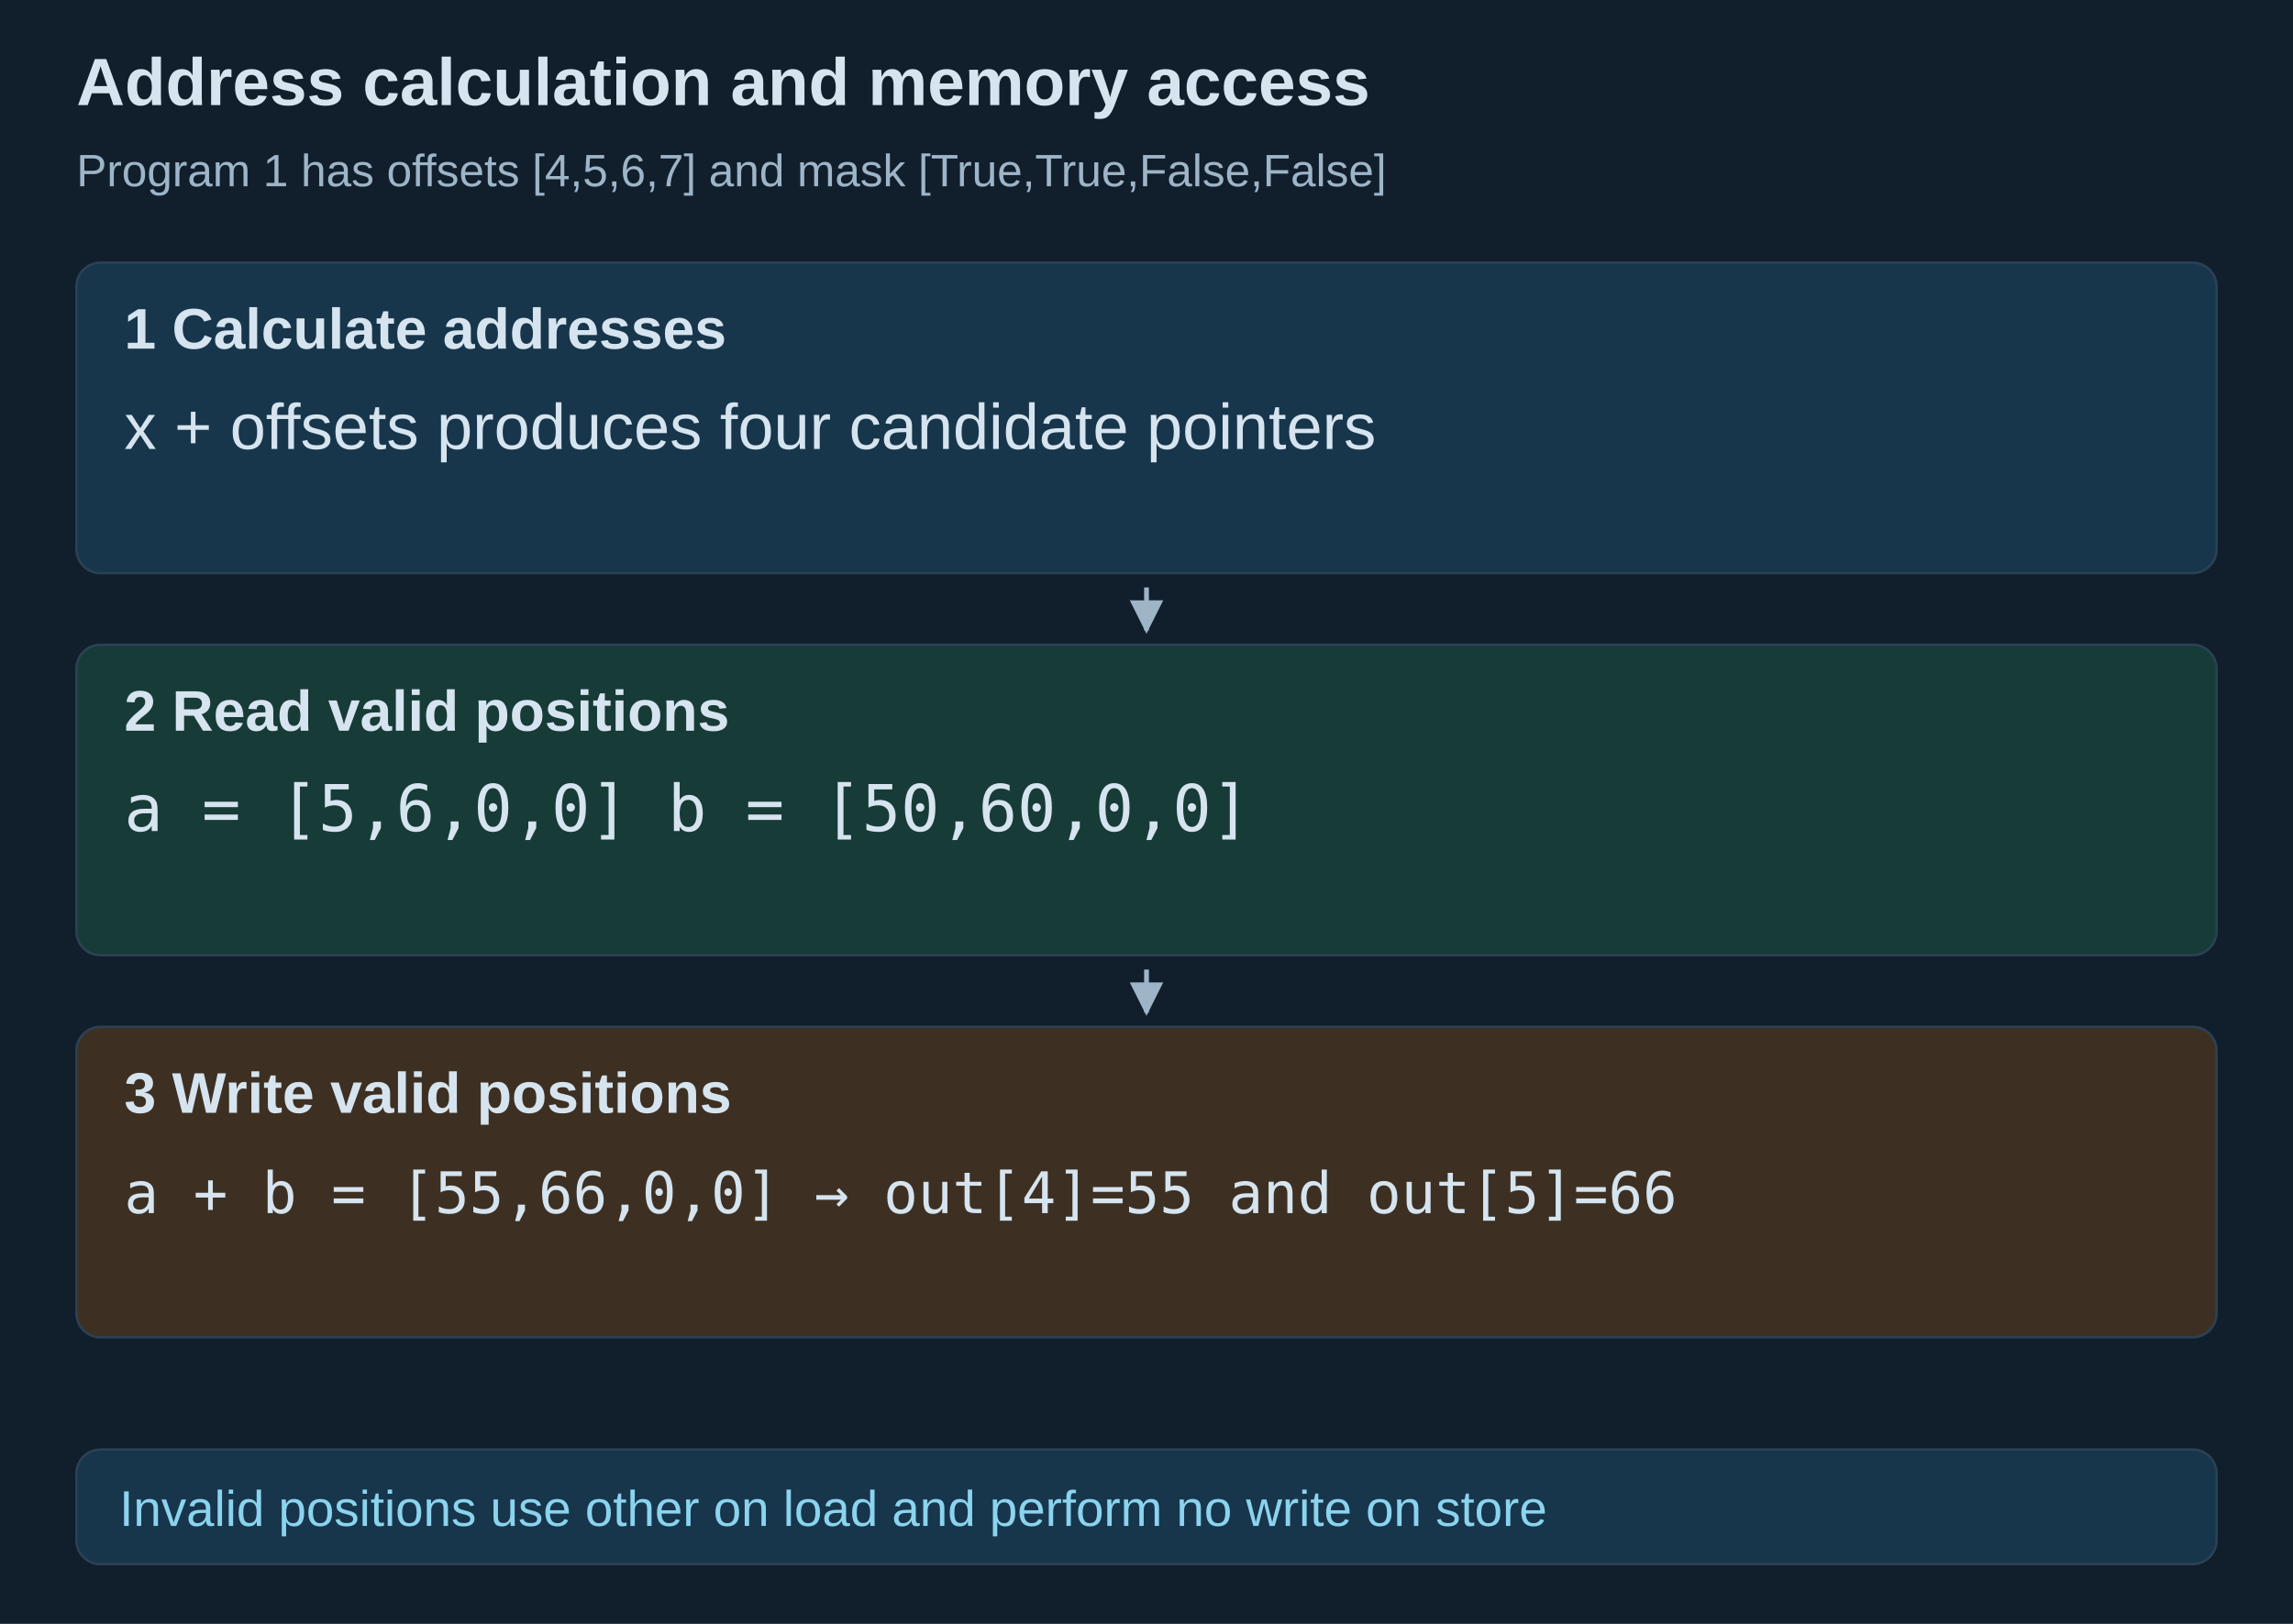
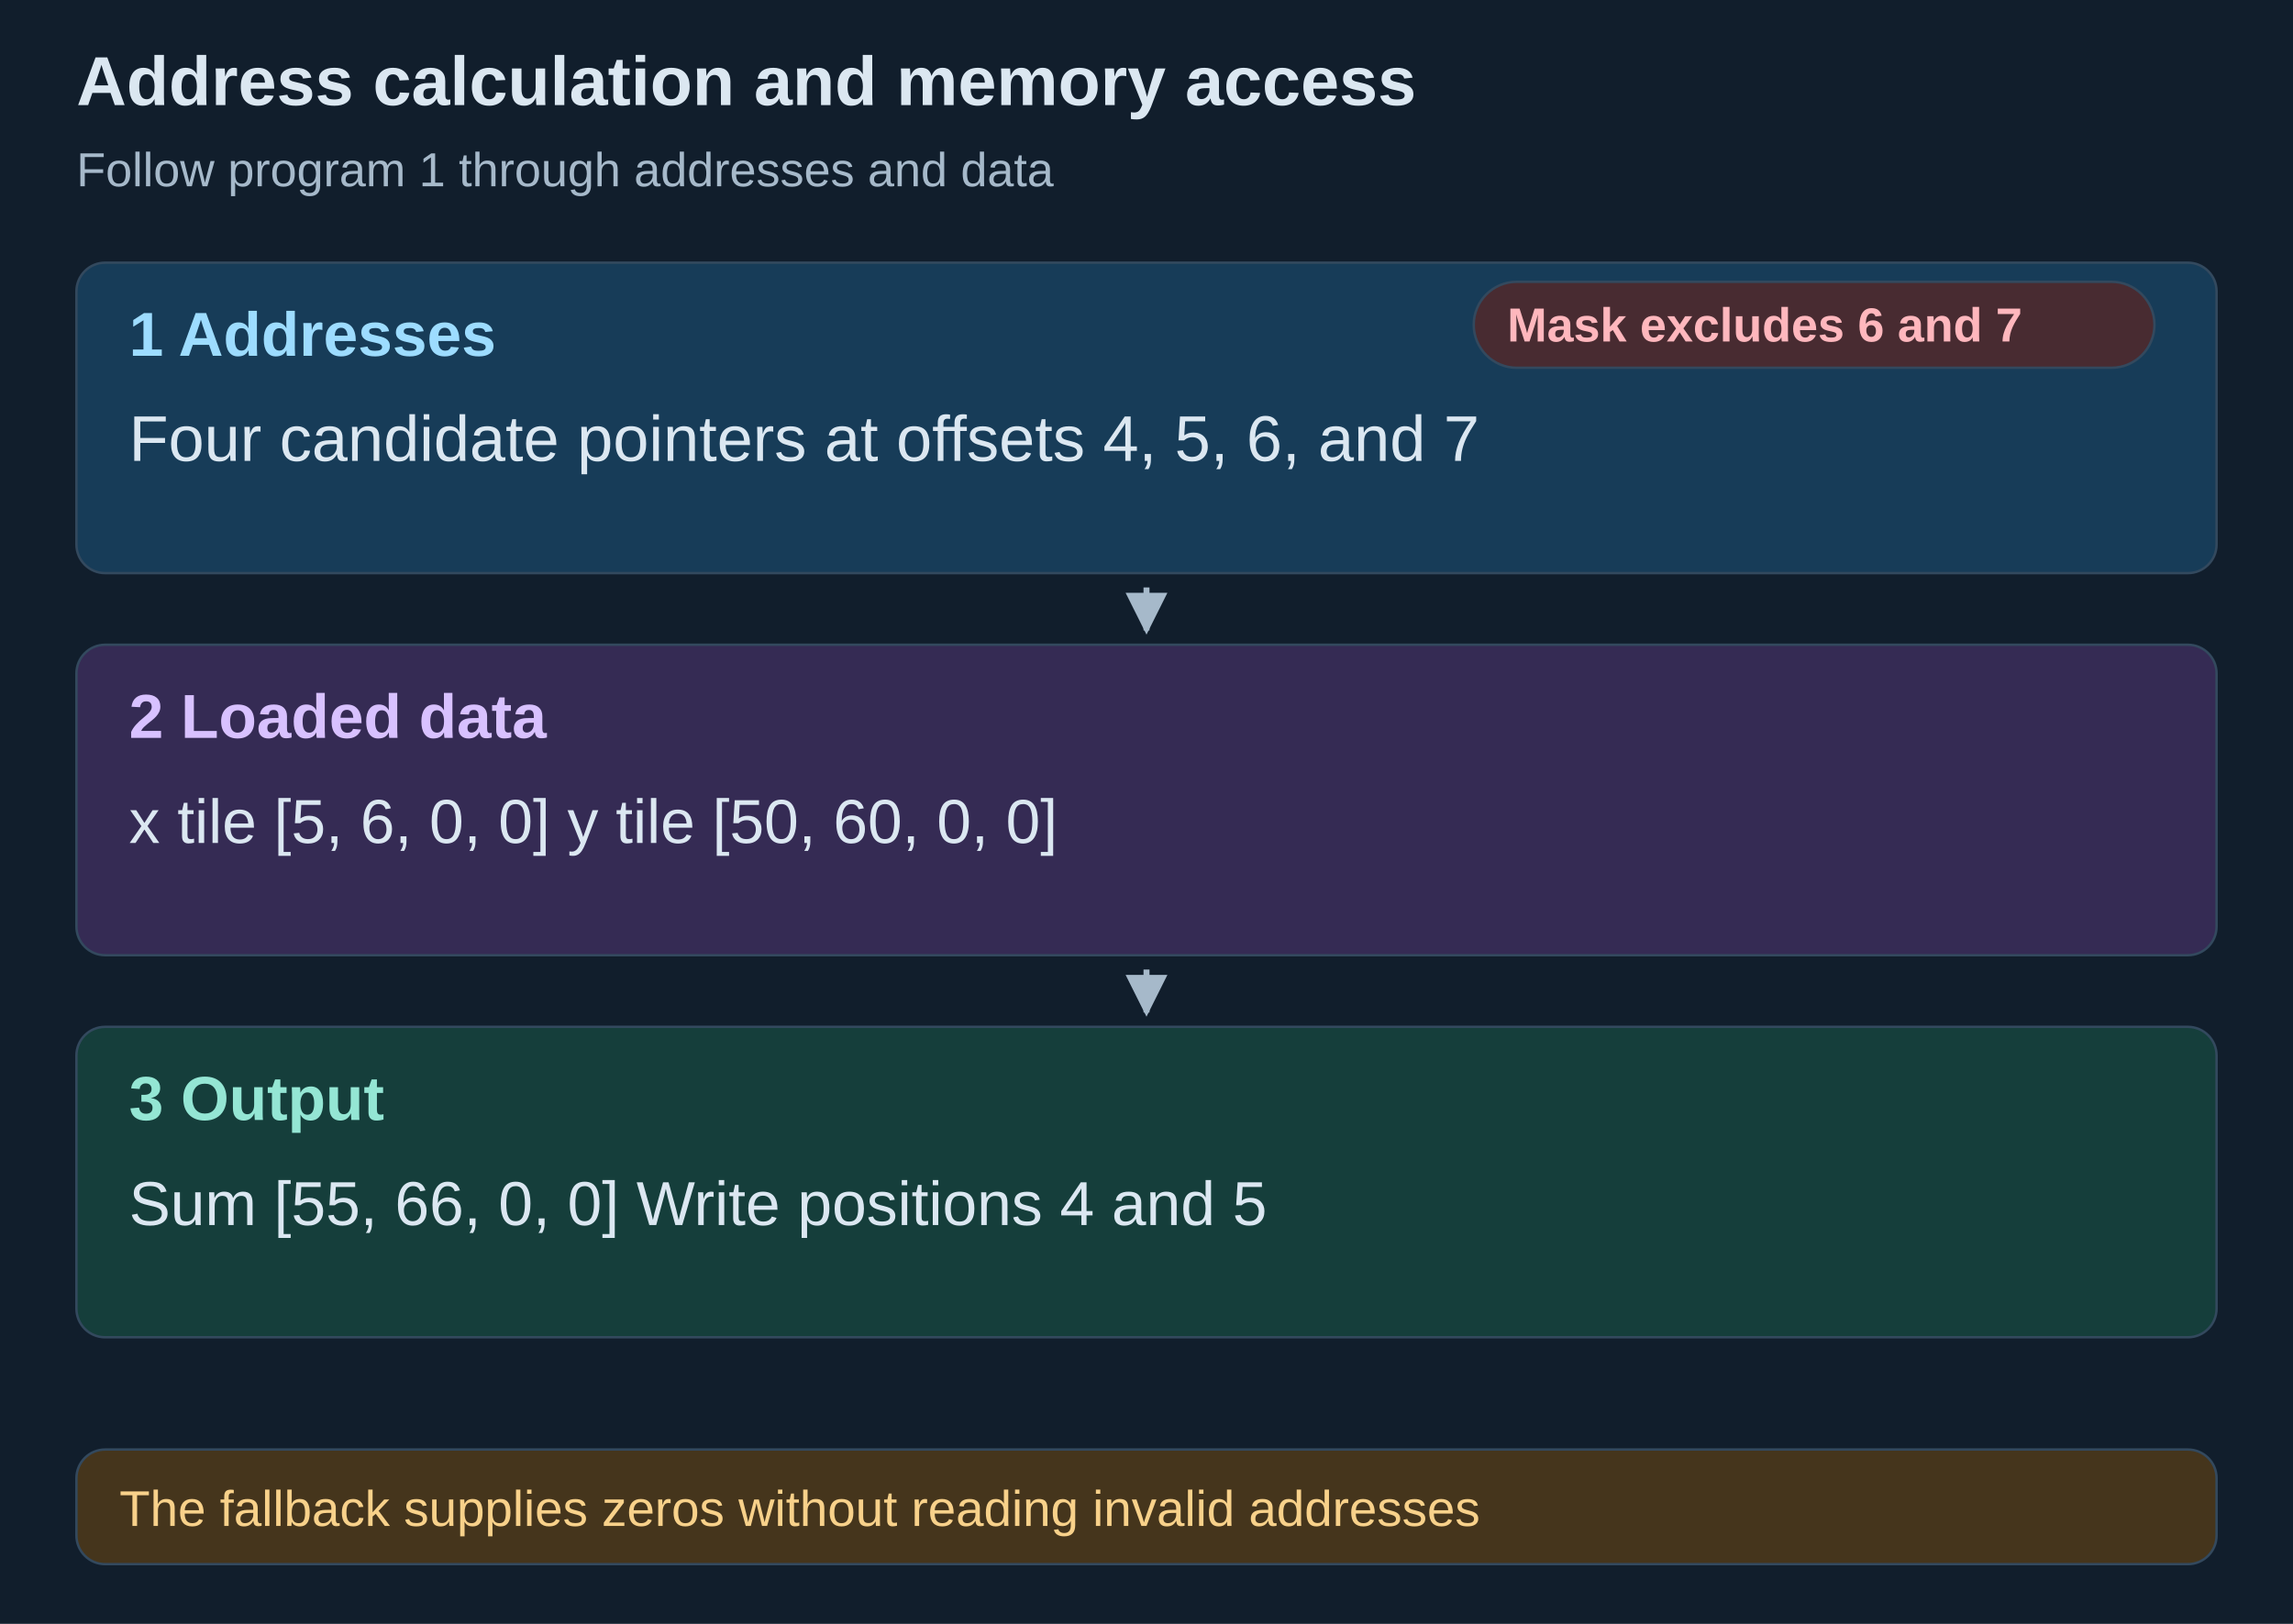
<svg xmlns="http://www.w3.org/2000/svg" width="960" height="680" viewBox="0 0 960 680" role="img" aria-labelledby="title desc">
  <defs>
    <marker id="arrow" viewBox="0 0 10 10" refX="9" refY="5" markerWidth="7" markerHeight="7" orient="auto-start-reverse">
-       <path d="M0 0L10 5L0 10Z" fill="#9eb4c7" />
+       <path d="M0 0L10 5L0 10Z" fill="#a6b9ca" />
    </marker>
  </defs>
-   <style>text{font-family:Arial,Helvetica,sans-serif;fill:#d6e4ef}.code{font-family:Consolas,"DejaVu Sans Mono",monospace}</style>
+   <style>text{font-family:Arial,Helvetica,sans-serif}.code{font-family:Consolas,"DejaVu Sans Mono",monospace}</style>
  <rect width="960" height="680" fill="#111e2c" />
-   <text x="32" y="44" font-size="28" style="fill:#d6e4ef" font-weight="700">Address calculation and memory access</text>
-   <text x="32" y="78" font-size="19" style="fill:#9eb4c7">Program 1 has offsets [4,5,6,7] and mask [True,True,False,False]</text>
-   <rect x="32" y="110" width="896" height="130" rx="10" fill="#17364b" stroke="#2b4154" />
-   <text x="52" y="146" font-size="24" style="fill:#d6e4ef" font-weight="700">1  Calculate addresses</text>
-   <text x="52" y="188" font-size="27" style="fill:#d6e4ef">x + offsets produces four candidate pointers</text>
-   <path d="M480 246L480 264" fill="none" stroke="#9eb4c7" stroke-width="2" marker-end="url(#arrow)" />
-   <rect x="32" y="270" width="896" height="130" rx="10" fill="#173b37" stroke="#2b4154" />
-   <text x="52" y="306" font-size="24" style="fill:#d6e4ef" font-weight="700">2  Read valid positions</text>
-   <text x="52" y="348" font-size="27" style="fill:#d6e4ef" class="code">a = [5,6,0,0]       b = [50,60,0,0]</text>
-   <path d="M480 406L480 424" fill="none" stroke="#9eb4c7" stroke-width="2" marker-end="url(#arrow)" />
-   <rect x="32" y="430" width="896" height="130" rx="10" fill="#3d3023" stroke="#2b4154" />
-   <text x="52" y="466" font-size="24" style="fill:#d6e4ef" font-weight="700">3  Write valid positions</text>
-   <text x="52" y="508" font-size="24" style="fill:#d6e4ef" class="code">a + b = [55,66,0,0]   →   out[4]=55 and out[5]=66</text>
-   <rect x="32" y="607" width="896" height="48" rx="10" fill="#17364b" stroke="#2b4154" />
-   <text x="50" y="639" font-size="21" style="fill:#8bd3ee">Invalid positions use other on load and perform no write on store</text>
+   <text x="32" y="44" font-size="29" fill="#dbe7f1" font-weight="700">Address calculation and memory access</text>
+   <text x="32" y="78" font-size="20" fill="#a6b9ca">Follow program 1 through addresses and data</text>
+   <rect x="32" y="110" width="896" height="130" rx="12" fill="#173c58" stroke="#33495e" />
+   <text x="54" y="149" font-size="26" fill="#9ddcff" font-weight="700">1  Addresses</text>
+   <text x="54" y="193" font-size="27" fill="#dbe7f1">Four candidate pointers at offsets 4, 5, 6, and 7</text>
+   <path d="M480 246L480 264" stroke="#a6b9ca" stroke-width="2.5" fill="none" marker-end="url(#arrow)" />
+   <rect x="32" y="270" width="896" height="130" rx="12" fill="#352b54" stroke="#33495e" />
+   <text x="54" y="309" font-size="26" fill="#d8c1ff" font-weight="700">2  Loaded data</text>
+   <text x="54" y="353" font-size="26" fill="#dbe7f1">x tile   [5, 6, 0, 0]          y tile   [50, 60, 0, 0]</text>
+   <path d="M480 406L480 424" stroke="#a6b9ca" stroke-width="2.5" fill="none" marker-end="url(#arrow)" />
+   <rect x="32" y="430" width="896" height="130" rx="12" fill="#153e3b" stroke="#33495e" />
+   <text x="54" y="469" font-size="26" fill="#94e6d4" font-weight="700">3  Output</text>
+   <text x="54" y="513" font-size="26" fill="#dbe7f1">Sum   [55, 66, 0, 0]          Write positions 4 and 5</text>
+   <rect x="617" y="118" width="285" height="36" rx="18" fill="#482b31" stroke="#33495e" />
+   <text x="631" y="143" font-size="20" fill="#ffb7bd" font-weight="700">Mask excludes 6 and 7</text>
+   <rect x="32" y="607" width="896" height="48" rx="12" fill="#45351c" stroke="#33495e" />
+   <text x="50" y="639" font-size="21" fill="#f8d18a">The fallback supplies zeros without reading invalid addresses</text>
</svg>
